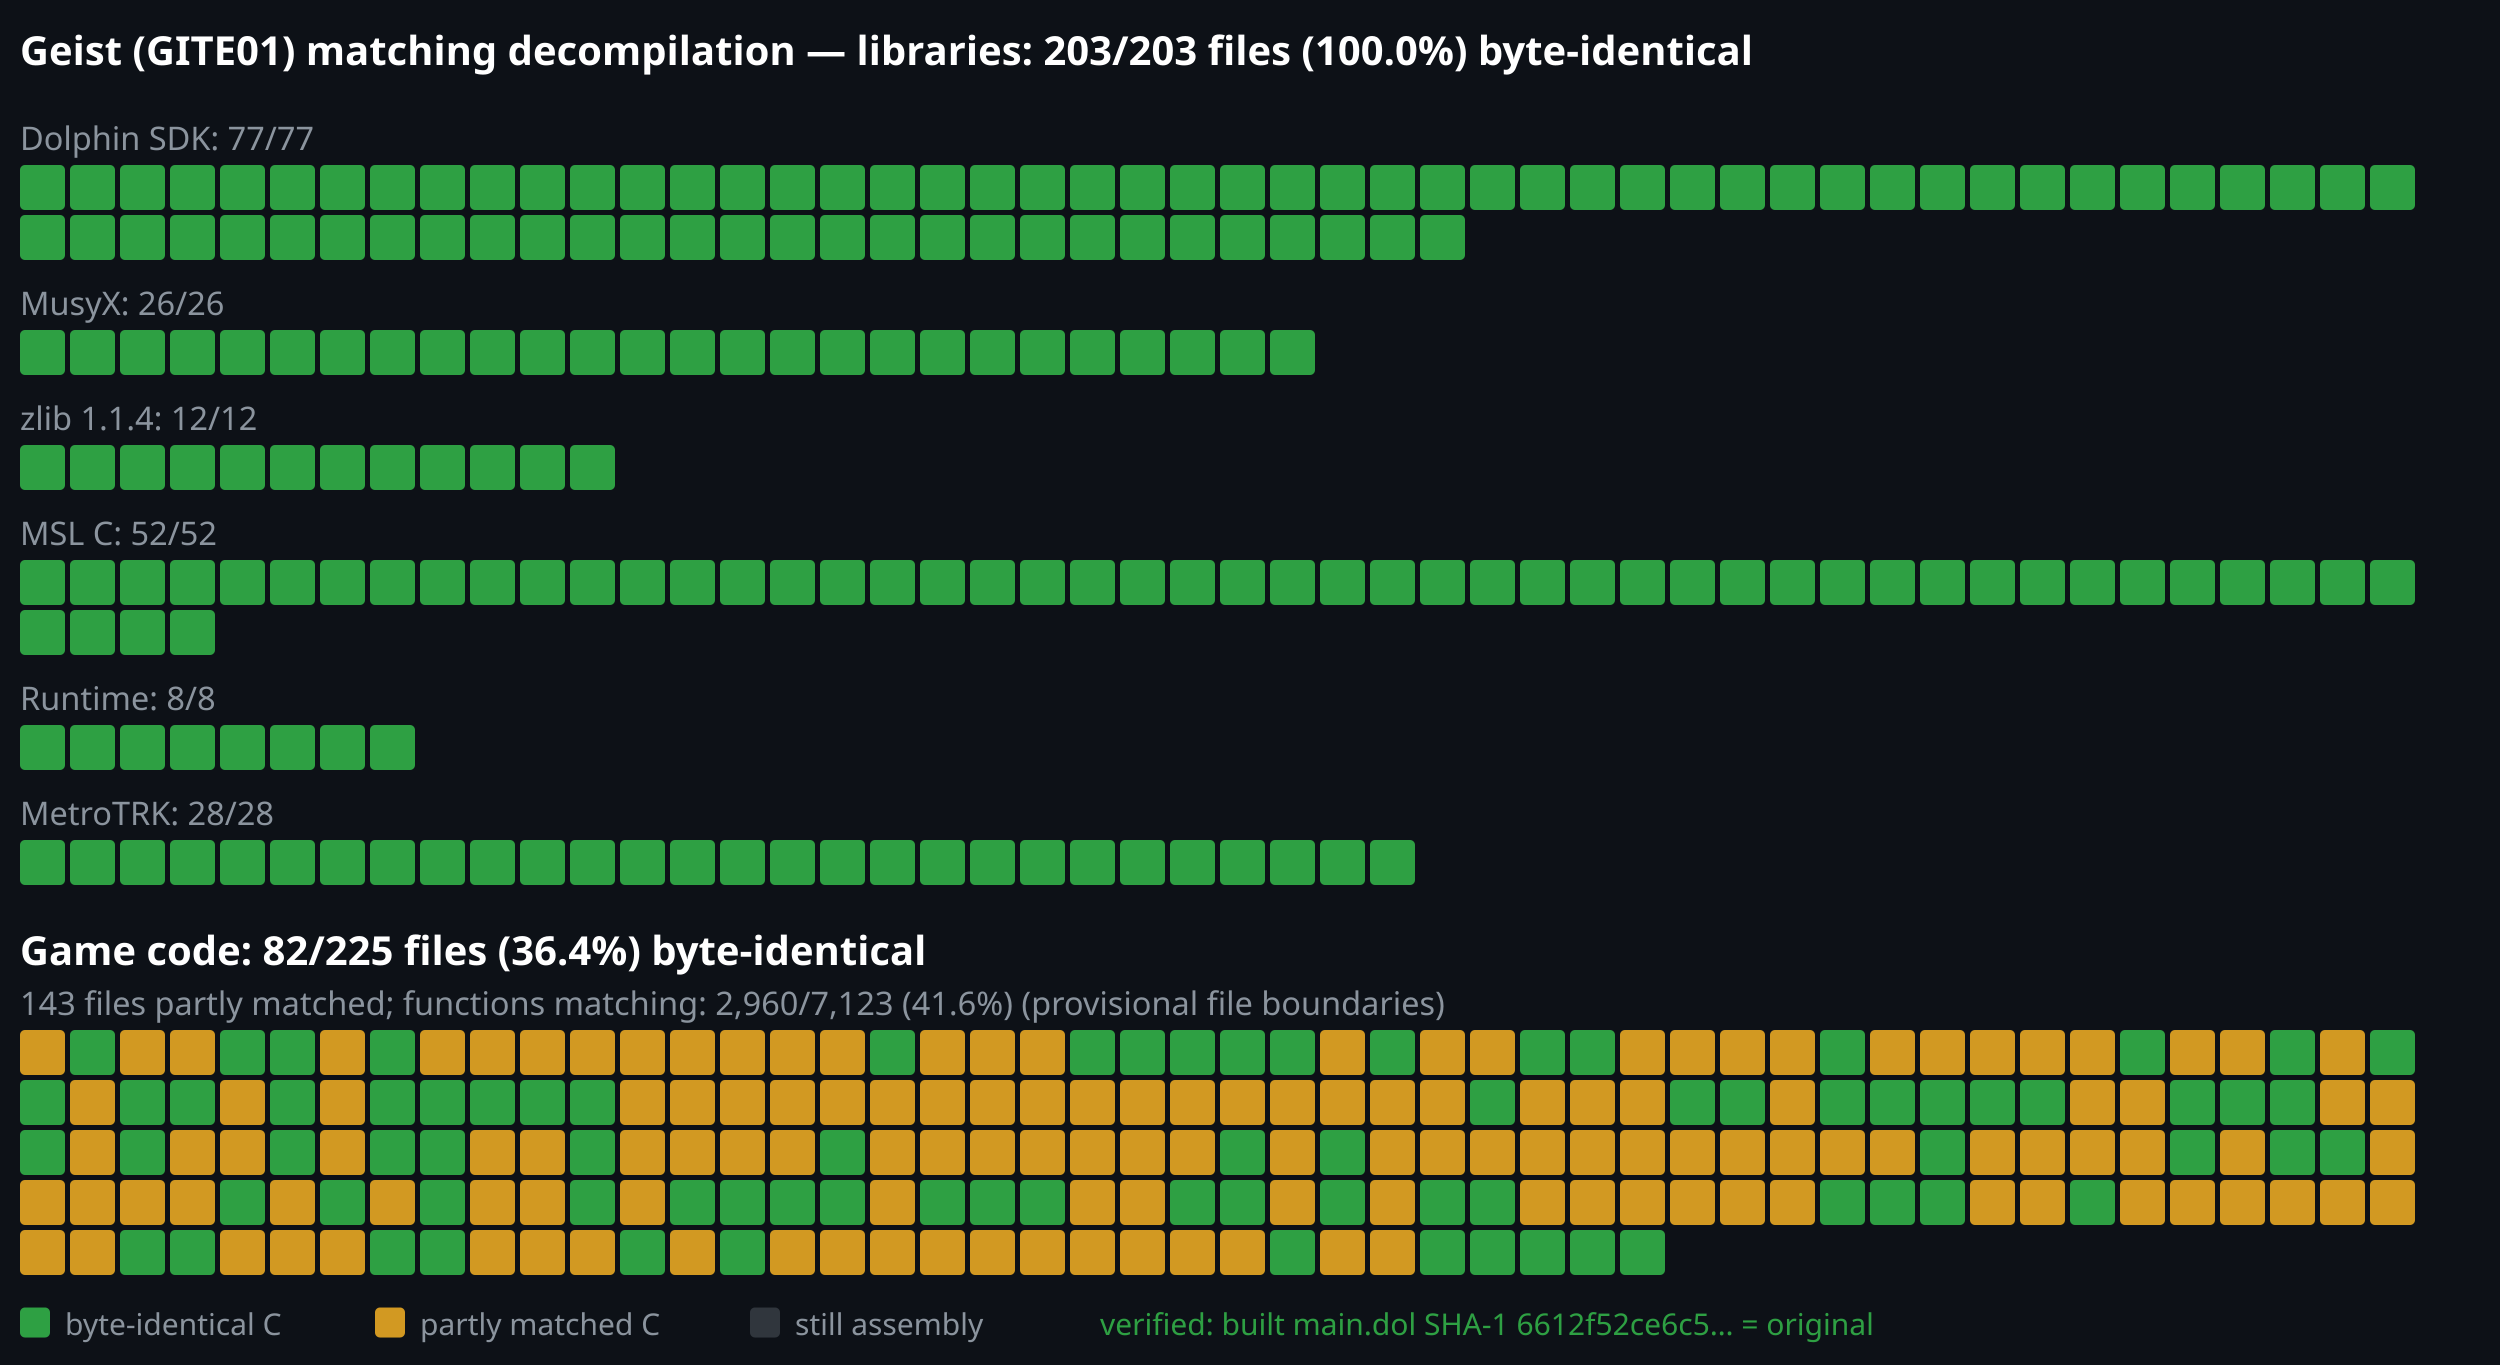
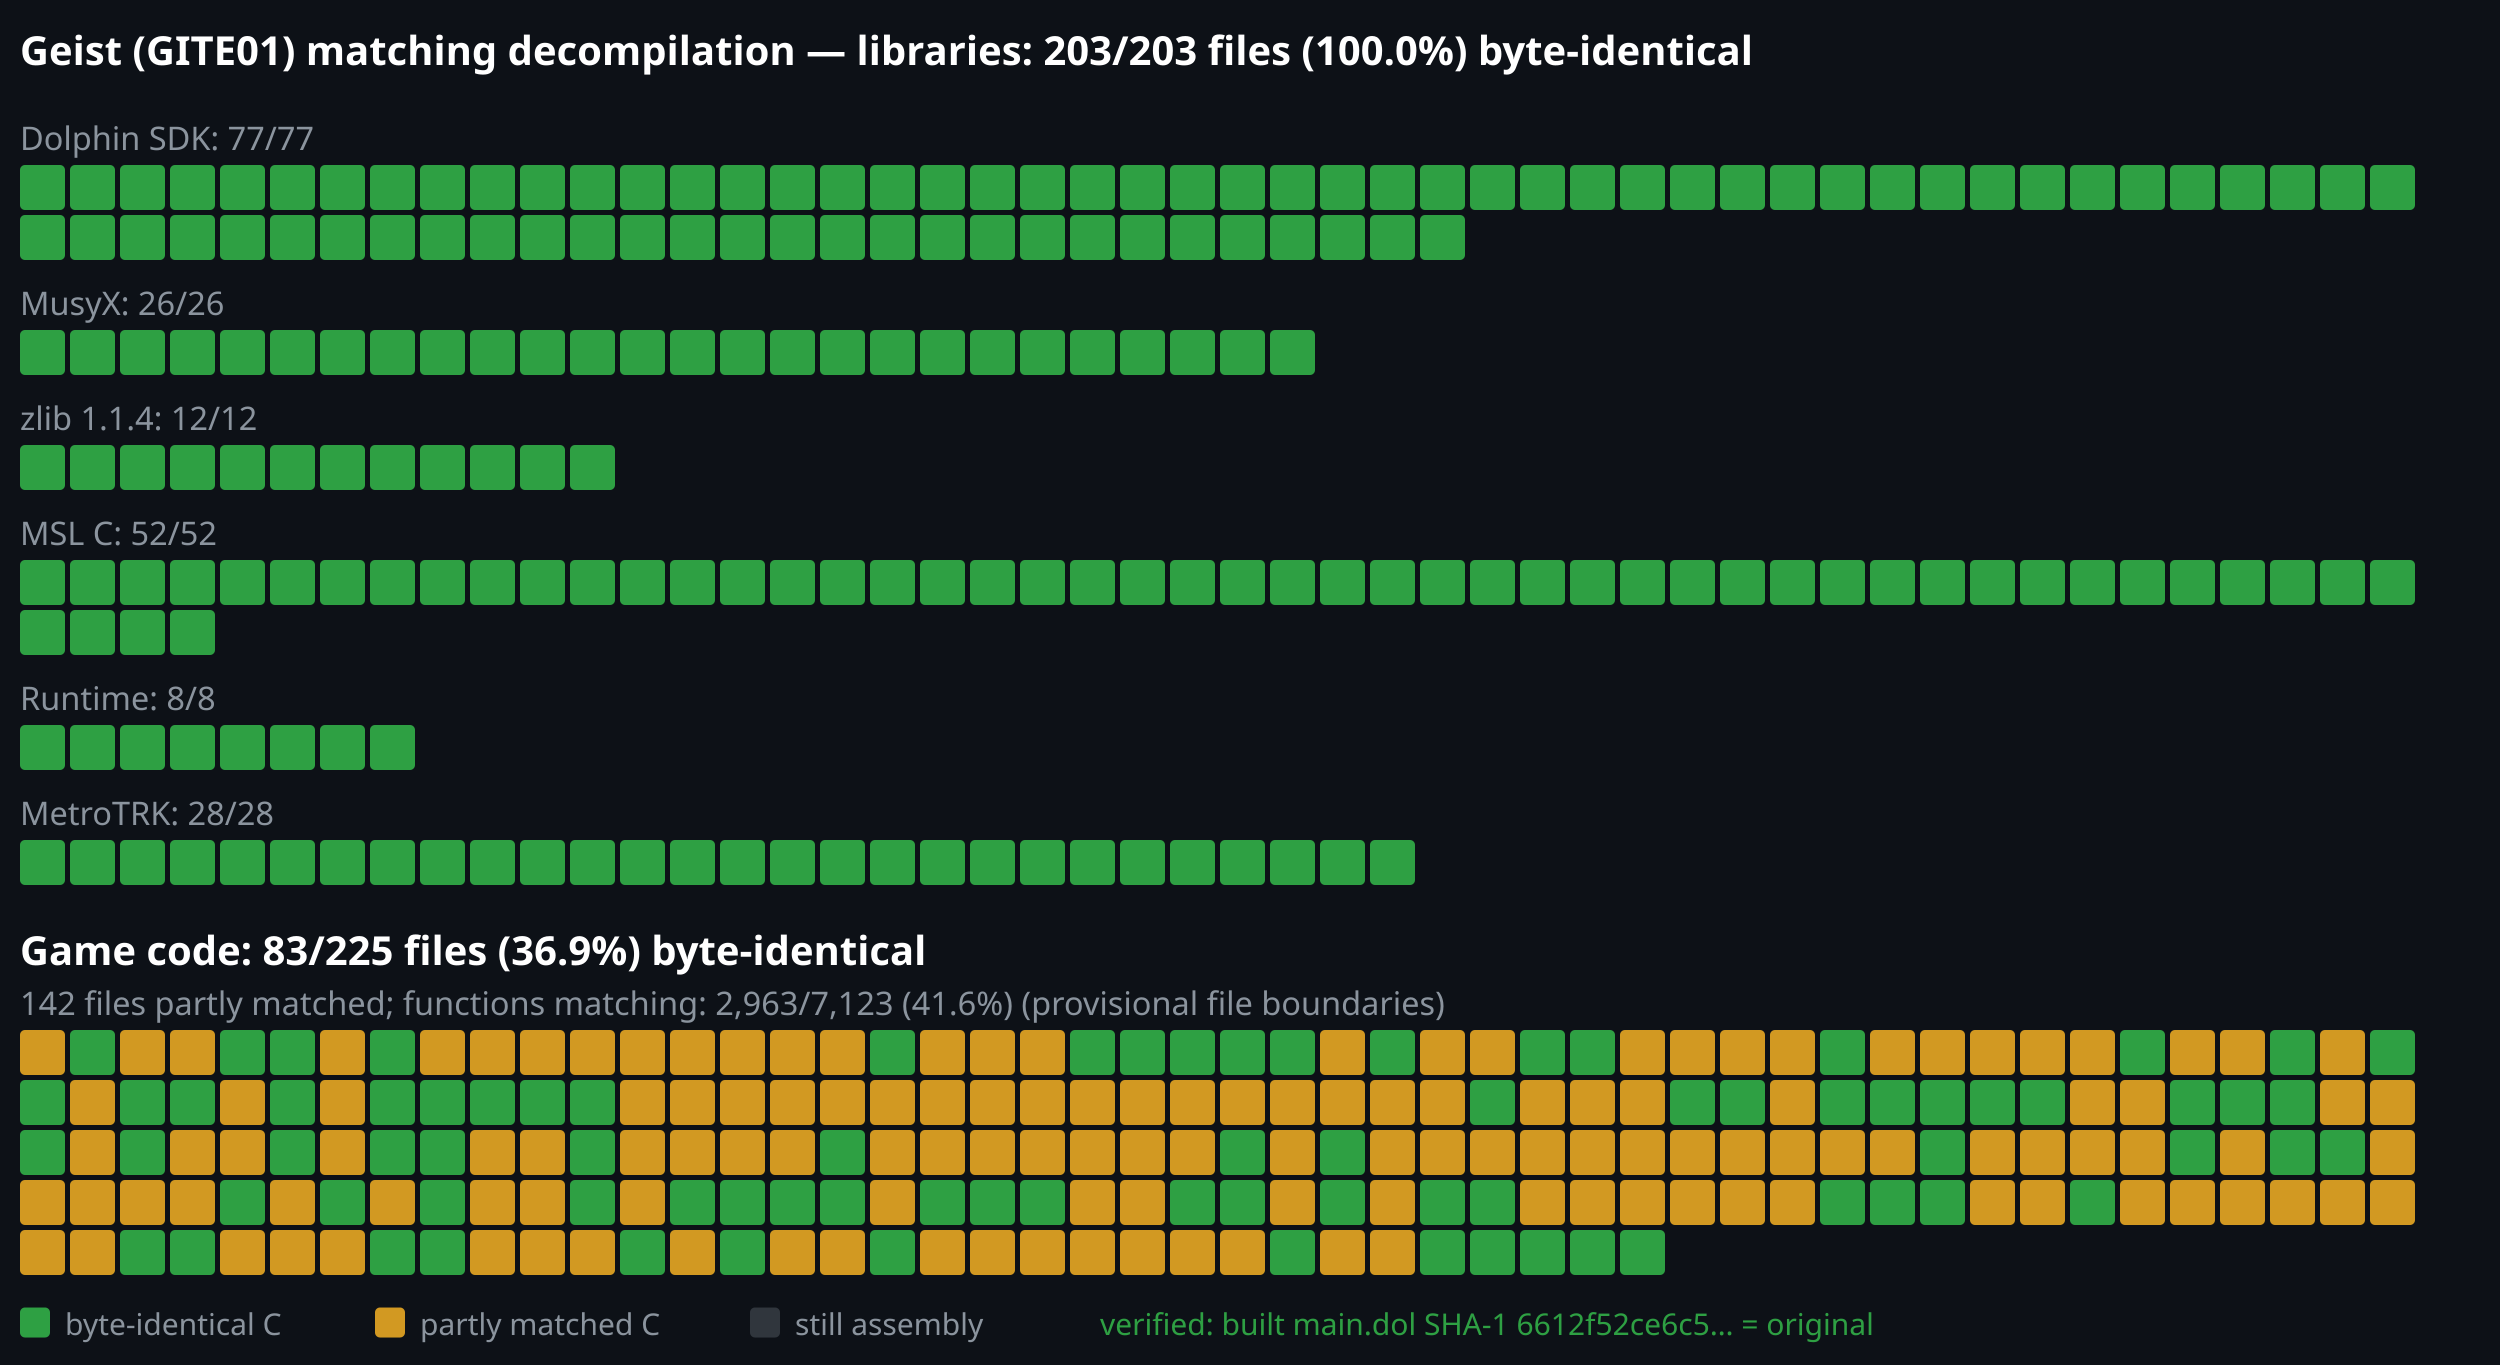
<svg xmlns="http://www.w3.org/2000/svg" viewBox="0 0 1000 546" width="1000" height="546">
  <rect width="1000" height="546" fill="#0d1117" />
  <text x="8" y="26" font-family="sans-serif" font-size="16" font-weight="bold" fill="#ffffff">Geist (GITE01) matching decompilation — libraries: 203/203 files (100.0%) byte-identical</text>
  <text x="8" y="60" font-family="sans-serif" font-size="13" font-weight="normal" fill="#8b949e">Dolphin SDK: 77/77</text>
  <rect x="8" y="66" width="18" height="18" rx="2" fill="#2ea043" />
  <rect x="28" y="66" width="18" height="18" rx="2" fill="#2ea043" />
  <rect x="48" y="66" width="18" height="18" rx="2" fill="#2ea043" />
  <rect x="68" y="66" width="18" height="18" rx="2" fill="#2ea043" />
  <rect x="88" y="66" width="18" height="18" rx="2" fill="#2ea043" />
  <rect x="108" y="66" width="18" height="18" rx="2" fill="#2ea043" />
  <rect x="128" y="66" width="18" height="18" rx="2" fill="#2ea043" />
  <rect x="148" y="66" width="18" height="18" rx="2" fill="#2ea043" />
  <rect x="168" y="66" width="18" height="18" rx="2" fill="#2ea043" />
  <rect x="188" y="66" width="18" height="18" rx="2" fill="#2ea043" />
  <rect x="208" y="66" width="18" height="18" rx="2" fill="#2ea043" />
  <rect x="228" y="66" width="18" height="18" rx="2" fill="#2ea043" />
  <rect x="248" y="66" width="18" height="18" rx="2" fill="#2ea043" />
  <rect x="268" y="66" width="18" height="18" rx="2" fill="#2ea043" />
  <rect x="288" y="66" width="18" height="18" rx="2" fill="#2ea043" />
  <rect x="308" y="66" width="18" height="18" rx="2" fill="#2ea043" />
  <rect x="328" y="66" width="18" height="18" rx="2" fill="#2ea043" />
  <rect x="348" y="66" width="18" height="18" rx="2" fill="#2ea043" />
  <rect x="368" y="66" width="18" height="18" rx="2" fill="#2ea043" />
  <rect x="388" y="66" width="18" height="18" rx="2" fill="#2ea043" />
  <rect x="408" y="66" width="18" height="18" rx="2" fill="#2ea043" />
  <rect x="428" y="66" width="18" height="18" rx="2" fill="#2ea043" />
  <rect x="448" y="66" width="18" height="18" rx="2" fill="#2ea043" />
  <rect x="468" y="66" width="18" height="18" rx="2" fill="#2ea043" />
  <rect x="488" y="66" width="18" height="18" rx="2" fill="#2ea043" />
  <rect x="508" y="66" width="18" height="18" rx="2" fill="#2ea043" />
  <rect x="528" y="66" width="18" height="18" rx="2" fill="#2ea043" />
  <rect x="548" y="66" width="18" height="18" rx="2" fill="#2ea043" />
  <rect x="568" y="66" width="18" height="18" rx="2" fill="#2ea043" />
  <rect x="588" y="66" width="18" height="18" rx="2" fill="#2ea043" />
  <rect x="608" y="66" width="18" height="18" rx="2" fill="#2ea043" />
  <rect x="628" y="66" width="18" height="18" rx="2" fill="#2ea043" />
  <rect x="648" y="66" width="18" height="18" rx="2" fill="#2ea043" />
  <rect x="668" y="66" width="18" height="18" rx="2" fill="#2ea043" />
  <rect x="688" y="66" width="18" height="18" rx="2" fill="#2ea043" />
  <rect x="708" y="66" width="18" height="18" rx="2" fill="#2ea043" />
  <rect x="728" y="66" width="18" height="18" rx="2" fill="#2ea043" />
  <rect x="748" y="66" width="18" height="18" rx="2" fill="#2ea043" />
  <rect x="768" y="66" width="18" height="18" rx="2" fill="#2ea043" />
  <rect x="788" y="66" width="18" height="18" rx="2" fill="#2ea043" />
  <rect x="808" y="66" width="18" height="18" rx="2" fill="#2ea043" />
  <rect x="828" y="66" width="18" height="18" rx="2" fill="#2ea043" />
  <rect x="848" y="66" width="18" height="18" rx="2" fill="#2ea043" />
  <rect x="868" y="66" width="18" height="18" rx="2" fill="#2ea043" />
  <rect x="888" y="66" width="18" height="18" rx="2" fill="#2ea043" />
  <rect x="908" y="66" width="18" height="18" rx="2" fill="#2ea043" />
  <rect x="928" y="66" width="18" height="18" rx="2" fill="#2ea043" />
  <rect x="948" y="66" width="18" height="18" rx="2" fill="#2ea043" />
  <rect x="8" y="86" width="18" height="18" rx="2" fill="#2ea043" />
  <rect x="28" y="86" width="18" height="18" rx="2" fill="#2ea043" />
  <rect x="48" y="86" width="18" height="18" rx="2" fill="#2ea043" />
  <rect x="68" y="86" width="18" height="18" rx="2" fill="#2ea043" />
  <rect x="88" y="86" width="18" height="18" rx="2" fill="#2ea043" />
  <rect x="108" y="86" width="18" height="18" rx="2" fill="#2ea043" />
  <rect x="128" y="86" width="18" height="18" rx="2" fill="#2ea043" />
  <rect x="148" y="86" width="18" height="18" rx="2" fill="#2ea043" />
  <rect x="168" y="86" width="18" height="18" rx="2" fill="#2ea043" />
  <rect x="188" y="86" width="18" height="18" rx="2" fill="#2ea043" />
  <rect x="208" y="86" width="18" height="18" rx="2" fill="#2ea043" />
  <rect x="228" y="86" width="18" height="18" rx="2" fill="#2ea043" />
  <rect x="248" y="86" width="18" height="18" rx="2" fill="#2ea043" />
  <rect x="268" y="86" width="18" height="18" rx="2" fill="#2ea043" />
  <rect x="288" y="86" width="18" height="18" rx="2" fill="#2ea043" />
  <rect x="308" y="86" width="18" height="18" rx="2" fill="#2ea043" />
  <rect x="328" y="86" width="18" height="18" rx="2" fill="#2ea043" />
  <rect x="348" y="86" width="18" height="18" rx="2" fill="#2ea043" />
  <rect x="368" y="86" width="18" height="18" rx="2" fill="#2ea043" />
  <rect x="388" y="86" width="18" height="18" rx="2" fill="#2ea043" />
  <rect x="408" y="86" width="18" height="18" rx="2" fill="#2ea043" />
  <rect x="428" y="86" width="18" height="18" rx="2" fill="#2ea043" />
  <rect x="448" y="86" width="18" height="18" rx="2" fill="#2ea043" />
  <rect x="468" y="86" width="18" height="18" rx="2" fill="#2ea043" />
  <rect x="488" y="86" width="18" height="18" rx="2" fill="#2ea043" />
  <rect x="508" y="86" width="18" height="18" rx="2" fill="#2ea043" />
  <rect x="528" y="86" width="18" height="18" rx="2" fill="#2ea043" />
  <rect x="548" y="86" width="18" height="18" rx="2" fill="#2ea043" />
  <rect x="568" y="86" width="18" height="18" rx="2" fill="#2ea043" />
  <text x="8" y="126" font-family="sans-serif" font-size="13" font-weight="normal" fill="#8b949e">MusyX: 26/26</text>
  <rect x="8" y="132" width="18" height="18" rx="2" fill="#2ea043" />
  <rect x="28" y="132" width="18" height="18" rx="2" fill="#2ea043" />
  <rect x="48" y="132" width="18" height="18" rx="2" fill="#2ea043" />
  <rect x="68" y="132" width="18" height="18" rx="2" fill="#2ea043" />
  <rect x="88" y="132" width="18" height="18" rx="2" fill="#2ea043" />
  <rect x="108" y="132" width="18" height="18" rx="2" fill="#2ea043" />
  <rect x="128" y="132" width="18" height="18" rx="2" fill="#2ea043" />
  <rect x="148" y="132" width="18" height="18" rx="2" fill="#2ea043" />
  <rect x="168" y="132" width="18" height="18" rx="2" fill="#2ea043" />
  <rect x="188" y="132" width="18" height="18" rx="2" fill="#2ea043" />
  <rect x="208" y="132" width="18" height="18" rx="2" fill="#2ea043" />
  <rect x="228" y="132" width="18" height="18" rx="2" fill="#2ea043" />
  <rect x="248" y="132" width="18" height="18" rx="2" fill="#2ea043" />
  <rect x="268" y="132" width="18" height="18" rx="2" fill="#2ea043" />
  <rect x="288" y="132" width="18" height="18" rx="2" fill="#2ea043" />
  <rect x="308" y="132" width="18" height="18" rx="2" fill="#2ea043" />
  <rect x="328" y="132" width="18" height="18" rx="2" fill="#2ea043" />
  <rect x="348" y="132" width="18" height="18" rx="2" fill="#2ea043" />
  <rect x="368" y="132" width="18" height="18" rx="2" fill="#2ea043" />
  <rect x="388" y="132" width="18" height="18" rx="2" fill="#2ea043" />
  <rect x="408" y="132" width="18" height="18" rx="2" fill="#2ea043" />
  <rect x="428" y="132" width="18" height="18" rx="2" fill="#2ea043" />
  <rect x="448" y="132" width="18" height="18" rx="2" fill="#2ea043" />
  <rect x="468" y="132" width="18" height="18" rx="2" fill="#2ea043" />
  <rect x="488" y="132" width="18" height="18" rx="2" fill="#2ea043" />
  <rect x="508" y="132" width="18" height="18" rx="2" fill="#2ea043" />
  <text x="8" y="172" font-family="sans-serif" font-size="13" font-weight="normal" fill="#8b949e">zlib 1.1.4: 12/12</text>
  <rect x="8" y="178" width="18" height="18" rx="2" fill="#2ea043" />
  <rect x="28" y="178" width="18" height="18" rx="2" fill="#2ea043" />
  <rect x="48" y="178" width="18" height="18" rx="2" fill="#2ea043" />
  <rect x="68" y="178" width="18" height="18" rx="2" fill="#2ea043" />
  <rect x="88" y="178" width="18" height="18" rx="2" fill="#2ea043" />
  <rect x="108" y="178" width="18" height="18" rx="2" fill="#2ea043" />
  <rect x="128" y="178" width="18" height="18" rx="2" fill="#2ea043" />
  <rect x="148" y="178" width="18" height="18" rx="2" fill="#2ea043" />
  <rect x="168" y="178" width="18" height="18" rx="2" fill="#2ea043" />
  <rect x="188" y="178" width="18" height="18" rx="2" fill="#2ea043" />
  <rect x="208" y="178" width="18" height="18" rx="2" fill="#2ea043" />
  <rect x="228" y="178" width="18" height="18" rx="2" fill="#2ea043" />
  <text x="8" y="218" font-family="sans-serif" font-size="13" font-weight="normal" fill="#8b949e">MSL C: 52/52</text>
  <rect x="8" y="224" width="18" height="18" rx="2" fill="#2ea043" />
  <rect x="28" y="224" width="18" height="18" rx="2" fill="#2ea043" />
  <rect x="48" y="224" width="18" height="18" rx="2" fill="#2ea043" />
  <rect x="68" y="224" width="18" height="18" rx="2" fill="#2ea043" />
  <rect x="88" y="224" width="18" height="18" rx="2" fill="#2ea043" />
  <rect x="108" y="224" width="18" height="18" rx="2" fill="#2ea043" />
  <rect x="128" y="224" width="18" height="18" rx="2" fill="#2ea043" />
  <rect x="148" y="224" width="18" height="18" rx="2" fill="#2ea043" />
  <rect x="168" y="224" width="18" height="18" rx="2" fill="#2ea043" />
  <rect x="188" y="224" width="18" height="18" rx="2" fill="#2ea043" />
  <rect x="208" y="224" width="18" height="18" rx="2" fill="#2ea043" />
  <rect x="228" y="224" width="18" height="18" rx="2" fill="#2ea043" />
  <rect x="248" y="224" width="18" height="18" rx="2" fill="#2ea043" />
  <rect x="268" y="224" width="18" height="18" rx="2" fill="#2ea043" />
  <rect x="288" y="224" width="18" height="18" rx="2" fill="#2ea043" />
  <rect x="308" y="224" width="18" height="18" rx="2" fill="#2ea043" />
  <rect x="328" y="224" width="18" height="18" rx="2" fill="#2ea043" />
  <rect x="348" y="224" width="18" height="18" rx="2" fill="#2ea043" />
  <rect x="368" y="224" width="18" height="18" rx="2" fill="#2ea043" />
  <rect x="388" y="224" width="18" height="18" rx="2" fill="#2ea043" />
  <rect x="408" y="224" width="18" height="18" rx="2" fill="#2ea043" />
  <rect x="428" y="224" width="18" height="18" rx="2" fill="#2ea043" />
  <rect x="448" y="224" width="18" height="18" rx="2" fill="#2ea043" />
  <rect x="468" y="224" width="18" height="18" rx="2" fill="#2ea043" />
  <rect x="488" y="224" width="18" height="18" rx="2" fill="#2ea043" />
  <rect x="508" y="224" width="18" height="18" rx="2" fill="#2ea043" />
  <rect x="528" y="224" width="18" height="18" rx="2" fill="#2ea043" />
  <rect x="548" y="224" width="18" height="18" rx="2" fill="#2ea043" />
  <rect x="568" y="224" width="18" height="18" rx="2" fill="#2ea043" />
  <rect x="588" y="224" width="18" height="18" rx="2" fill="#2ea043" />
  <rect x="608" y="224" width="18" height="18" rx="2" fill="#2ea043" />
  <rect x="628" y="224" width="18" height="18" rx="2" fill="#2ea043" />
  <rect x="648" y="224" width="18" height="18" rx="2" fill="#2ea043" />
  <rect x="668" y="224" width="18" height="18" rx="2" fill="#2ea043" />
  <rect x="688" y="224" width="18" height="18" rx="2" fill="#2ea043" />
  <rect x="708" y="224" width="18" height="18" rx="2" fill="#2ea043" />
  <rect x="728" y="224" width="18" height="18" rx="2" fill="#2ea043" />
  <rect x="748" y="224" width="18" height="18" rx="2" fill="#2ea043" />
  <rect x="768" y="224" width="18" height="18" rx="2" fill="#2ea043" />
  <rect x="788" y="224" width="18" height="18" rx="2" fill="#2ea043" />
  <rect x="808" y="224" width="18" height="18" rx="2" fill="#2ea043" />
  <rect x="828" y="224" width="18" height="18" rx="2" fill="#2ea043" />
  <rect x="848" y="224" width="18" height="18" rx="2" fill="#2ea043" />
  <rect x="868" y="224" width="18" height="18" rx="2" fill="#2ea043" />
  <rect x="888" y="224" width="18" height="18" rx="2" fill="#2ea043" />
  <rect x="908" y="224" width="18" height="18" rx="2" fill="#2ea043" />
  <rect x="928" y="224" width="18" height="18" rx="2" fill="#2ea043" />
  <rect x="948" y="224" width="18" height="18" rx="2" fill="#2ea043" />
  <rect x="8" y="244" width="18" height="18" rx="2" fill="#2ea043" />
  <rect x="28" y="244" width="18" height="18" rx="2" fill="#2ea043" />
  <rect x="48" y="244" width="18" height="18" rx="2" fill="#2ea043" />
  <rect x="68" y="244" width="18" height="18" rx="2" fill="#2ea043" />
  <text x="8" y="284" font-family="sans-serif" font-size="13" font-weight="normal" fill="#8b949e">Runtime: 8/8</text>
  <rect x="8" y="290" width="18" height="18" rx="2" fill="#2ea043" />
  <rect x="28" y="290" width="18" height="18" rx="2" fill="#2ea043" />
  <rect x="48" y="290" width="18" height="18" rx="2" fill="#2ea043" />
  <rect x="68" y="290" width="18" height="18" rx="2" fill="#2ea043" />
  <rect x="88" y="290" width="18" height="18" rx="2" fill="#2ea043" />
  <rect x="108" y="290" width="18" height="18" rx="2" fill="#2ea043" />
  <rect x="128" y="290" width="18" height="18" rx="2" fill="#2ea043" />
  <rect x="148" y="290" width="18" height="18" rx="2" fill="#2ea043" />
  <text x="8" y="330" font-family="sans-serif" font-size="13" font-weight="normal" fill="#8b949e">MetroTRK: 28/28</text>
  <rect x="8" y="336" width="18" height="18" rx="2" fill="#2ea043" />
  <rect x="28" y="336" width="18" height="18" rx="2" fill="#2ea043" />
  <rect x="48" y="336" width="18" height="18" rx="2" fill="#2ea043" />
  <rect x="68" y="336" width="18" height="18" rx="2" fill="#2ea043" />
  <rect x="88" y="336" width="18" height="18" rx="2" fill="#2ea043" />
  <rect x="108" y="336" width="18" height="18" rx="2" fill="#2ea043" />
  <rect x="128" y="336" width="18" height="18" rx="2" fill="#2ea043" />
  <rect x="148" y="336" width="18" height="18" rx="2" fill="#2ea043" />
  <rect x="168" y="336" width="18" height="18" rx="2" fill="#2ea043" />
  <rect x="188" y="336" width="18" height="18" rx="2" fill="#2ea043" />
  <rect x="208" y="336" width="18" height="18" rx="2" fill="#2ea043" />
  <rect x="228" y="336" width="18" height="18" rx="2" fill="#2ea043" />
  <rect x="248" y="336" width="18" height="18" rx="2" fill="#2ea043" />
  <rect x="268" y="336" width="18" height="18" rx="2" fill="#2ea043" />
  <rect x="288" y="336" width="18" height="18" rx="2" fill="#2ea043" />
  <rect x="308" y="336" width="18" height="18" rx="2" fill="#2ea043" />
  <rect x="328" y="336" width="18" height="18" rx="2" fill="#2ea043" />
  <rect x="348" y="336" width="18" height="18" rx="2" fill="#2ea043" />
  <rect x="368" y="336" width="18" height="18" rx="2" fill="#2ea043" />
  <rect x="388" y="336" width="18" height="18" rx="2" fill="#2ea043" />
  <rect x="408" y="336" width="18" height="18" rx="2" fill="#2ea043" />
  <rect x="428" y="336" width="18" height="18" rx="2" fill="#2ea043" />
  <rect x="448" y="336" width="18" height="18" rx="2" fill="#2ea043" />
  <rect x="468" y="336" width="18" height="18" rx="2" fill="#2ea043" />
  <rect x="488" y="336" width="18" height="18" rx="2" fill="#2ea043" />
  <rect x="508" y="336" width="18" height="18" rx="2" fill="#2ea043" />
  <rect x="528" y="336" width="18" height="18" rx="2" fill="#2ea043" />
  <rect x="548" y="336" width="18" height="18" rx="2" fill="#2ea043" />
-   <text x="8" y="386" font-family="sans-serif" font-size="16" font-weight="bold" fill="#ffffff">Game code: 82/225 files (36.4%) byte-identical</text>
-   <text x="8" y="406" font-family="sans-serif" font-size="13" font-weight="normal" fill="#8b949e">143 files partly matched; functions matching: 2,960/7,123 (41.6%) (provisional file boundaries)</text>
+   <text x="8" y="386" font-family="sans-serif" font-size="16" font-weight="bold" fill="#ffffff">Game code: 83/225 files (36.9%) byte-identical</text>
+   <text x="8" y="406" font-family="sans-serif" font-size="13" font-weight="normal" fill="#8b949e">142 files partly matched; functions matching: 2,963/7,123 (41.6%) (provisional file boundaries)</text>
  <rect x="8" y="412" width="18" height="18" rx="2" fill="#d29922" />
  <rect x="28" y="412" width="18" height="18" rx="2" fill="#2ea043" />
  <rect x="48" y="412" width="18" height="18" rx="2" fill="#d29922" />
  <rect x="68" y="412" width="18" height="18" rx="2" fill="#d29922" />
  <rect x="88" y="412" width="18" height="18" rx="2" fill="#2ea043" />
  <rect x="108" y="412" width="18" height="18" rx="2" fill="#2ea043" />
  <rect x="128" y="412" width="18" height="18" rx="2" fill="#d29922" />
  <rect x="148" y="412" width="18" height="18" rx="2" fill="#2ea043" />
  <rect x="168" y="412" width="18" height="18" rx="2" fill="#d29922" />
  <rect x="188" y="412" width="18" height="18" rx="2" fill="#d29922" />
  <rect x="208" y="412" width="18" height="18" rx="2" fill="#d29922" />
  <rect x="228" y="412" width="18" height="18" rx="2" fill="#d29922" />
  <rect x="248" y="412" width="18" height="18" rx="2" fill="#d29922" />
  <rect x="268" y="412" width="18" height="18" rx="2" fill="#d29922" />
  <rect x="288" y="412" width="18" height="18" rx="2" fill="#d29922" />
  <rect x="308" y="412" width="18" height="18" rx="2" fill="#d29922" />
  <rect x="328" y="412" width="18" height="18" rx="2" fill="#d29922" />
  <rect x="348" y="412" width="18" height="18" rx="2" fill="#2ea043" />
  <rect x="368" y="412" width="18" height="18" rx="2" fill="#d29922" />
  <rect x="388" y="412" width="18" height="18" rx="2" fill="#d29922" />
  <rect x="408" y="412" width="18" height="18" rx="2" fill="#d29922" />
  <rect x="428" y="412" width="18" height="18" rx="2" fill="#2ea043" />
  <rect x="448" y="412" width="18" height="18" rx="2" fill="#2ea043" />
  <rect x="468" y="412" width="18" height="18" rx="2" fill="#2ea043" />
  <rect x="488" y="412" width="18" height="18" rx="2" fill="#2ea043" />
  <rect x="508" y="412" width="18" height="18" rx="2" fill="#2ea043" />
  <rect x="528" y="412" width="18" height="18" rx="2" fill="#d29922" />
  <rect x="548" y="412" width="18" height="18" rx="2" fill="#2ea043" />
  <rect x="568" y="412" width="18" height="18" rx="2" fill="#d29922" />
  <rect x="588" y="412" width="18" height="18" rx="2" fill="#d29922" />
  <rect x="608" y="412" width="18" height="18" rx="2" fill="#2ea043" />
  <rect x="628" y="412" width="18" height="18" rx="2" fill="#2ea043" />
  <rect x="648" y="412" width="18" height="18" rx="2" fill="#d29922" />
  <rect x="668" y="412" width="18" height="18" rx="2" fill="#d29922" />
  <rect x="688" y="412" width="18" height="18" rx="2" fill="#d29922" />
  <rect x="708" y="412" width="18" height="18" rx="2" fill="#d29922" />
  <rect x="728" y="412" width="18" height="18" rx="2" fill="#2ea043" />
  <rect x="748" y="412" width="18" height="18" rx="2" fill="#d29922" />
  <rect x="768" y="412" width="18" height="18" rx="2" fill="#d29922" />
  <rect x="788" y="412" width="18" height="18" rx="2" fill="#d29922" />
  <rect x="808" y="412" width="18" height="18" rx="2" fill="#d29922" />
  <rect x="828" y="412" width="18" height="18" rx="2" fill="#d29922" />
  <rect x="848" y="412" width="18" height="18" rx="2" fill="#2ea043" />
  <rect x="868" y="412" width="18" height="18" rx="2" fill="#d29922" />
  <rect x="888" y="412" width="18" height="18" rx="2" fill="#d29922" />
  <rect x="908" y="412" width="18" height="18" rx="2" fill="#2ea043" />
  <rect x="928" y="412" width="18" height="18" rx="2" fill="#d29922" />
  <rect x="948" y="412" width="18" height="18" rx="2" fill="#2ea043" />
  <rect x="8" y="432" width="18" height="18" rx="2" fill="#2ea043" />
  <rect x="28" y="432" width="18" height="18" rx="2" fill="#d29922" />
  <rect x="48" y="432" width="18" height="18" rx="2" fill="#2ea043" />
  <rect x="68" y="432" width="18" height="18" rx="2" fill="#2ea043" />
  <rect x="88" y="432" width="18" height="18" rx="2" fill="#d29922" />
  <rect x="108" y="432" width="18" height="18" rx="2" fill="#2ea043" />
  <rect x="128" y="432" width="18" height="18" rx="2" fill="#d29922" />
  <rect x="148" y="432" width="18" height="18" rx="2" fill="#2ea043" />
  <rect x="168" y="432" width="18" height="18" rx="2" fill="#2ea043" />
  <rect x="188" y="432" width="18" height="18" rx="2" fill="#2ea043" />
  <rect x="208" y="432" width="18" height="18" rx="2" fill="#2ea043" />
  <rect x="228" y="432" width="18" height="18" rx="2" fill="#2ea043" />
  <rect x="248" y="432" width="18" height="18" rx="2" fill="#d29922" />
  <rect x="268" y="432" width="18" height="18" rx="2" fill="#d29922" />
  <rect x="288" y="432" width="18" height="18" rx="2" fill="#d29922" />
  <rect x="308" y="432" width="18" height="18" rx="2" fill="#d29922" />
  <rect x="328" y="432" width="18" height="18" rx="2" fill="#d29922" />
  <rect x="348" y="432" width="18" height="18" rx="2" fill="#d29922" />
  <rect x="368" y="432" width="18" height="18" rx="2" fill="#d29922" />
  <rect x="388" y="432" width="18" height="18" rx="2" fill="#d29922" />
  <rect x="408" y="432" width="18" height="18" rx="2" fill="#d29922" />
  <rect x="428" y="432" width="18" height="18" rx="2" fill="#d29922" />
  <rect x="448" y="432" width="18" height="18" rx="2" fill="#d29922" />
  <rect x="468" y="432" width="18" height="18" rx="2" fill="#d29922" />
  <rect x="488" y="432" width="18" height="18" rx="2" fill="#d29922" />
  <rect x="508" y="432" width="18" height="18" rx="2" fill="#d29922" />
  <rect x="528" y="432" width="18" height="18" rx="2" fill="#d29922" />
  <rect x="548" y="432" width="18" height="18" rx="2" fill="#d29922" />
  <rect x="568" y="432" width="18" height="18" rx="2" fill="#d29922" />
  <rect x="588" y="432" width="18" height="18" rx="2" fill="#2ea043" />
  <rect x="608" y="432" width="18" height="18" rx="2" fill="#d29922" />
  <rect x="628" y="432" width="18" height="18" rx="2" fill="#d29922" />
  <rect x="648" y="432" width="18" height="18" rx="2" fill="#d29922" />
  <rect x="668" y="432" width="18" height="18" rx="2" fill="#2ea043" />
  <rect x="688" y="432" width="18" height="18" rx="2" fill="#2ea043" />
  <rect x="708" y="432" width="18" height="18" rx="2" fill="#d29922" />
  <rect x="728" y="432" width="18" height="18" rx="2" fill="#2ea043" />
  <rect x="748" y="432" width="18" height="18" rx="2" fill="#2ea043" />
  <rect x="768" y="432" width="18" height="18" rx="2" fill="#2ea043" />
  <rect x="788" y="432" width="18" height="18" rx="2" fill="#2ea043" />
  <rect x="808" y="432" width="18" height="18" rx="2" fill="#2ea043" />
  <rect x="828" y="432" width="18" height="18" rx="2" fill="#d29922" />
  <rect x="848" y="432" width="18" height="18" rx="2" fill="#d29922" />
  <rect x="868" y="432" width="18" height="18" rx="2" fill="#2ea043" />
  <rect x="888" y="432" width="18" height="18" rx="2" fill="#2ea043" />
  <rect x="908" y="432" width="18" height="18" rx="2" fill="#2ea043" />
  <rect x="928" y="432" width="18" height="18" rx="2" fill="#d29922" />
  <rect x="948" y="432" width="18" height="18" rx="2" fill="#d29922" />
  <rect x="8" y="452" width="18" height="18" rx="2" fill="#2ea043" />
  <rect x="28" y="452" width="18" height="18" rx="2" fill="#d29922" />
  <rect x="48" y="452" width="18" height="18" rx="2" fill="#2ea043" />
  <rect x="68" y="452" width="18" height="18" rx="2" fill="#d29922" />
  <rect x="88" y="452" width="18" height="18" rx="2" fill="#d29922" />
  <rect x="108" y="452" width="18" height="18" rx="2" fill="#2ea043" />
  <rect x="128" y="452" width="18" height="18" rx="2" fill="#d29922" />
  <rect x="148" y="452" width="18" height="18" rx="2" fill="#2ea043" />
  <rect x="168" y="452" width="18" height="18" rx="2" fill="#2ea043" />
  <rect x="188" y="452" width="18" height="18" rx="2" fill="#d29922" />
  <rect x="208" y="452" width="18" height="18" rx="2" fill="#d29922" />
  <rect x="228" y="452" width="18" height="18" rx="2" fill="#2ea043" />
  <rect x="248" y="452" width="18" height="18" rx="2" fill="#d29922" />
  <rect x="268" y="452" width="18" height="18" rx="2" fill="#d29922" />
  <rect x="288" y="452" width="18" height="18" rx="2" fill="#d29922" />
  <rect x="308" y="452" width="18" height="18" rx="2" fill="#d29922" />
  <rect x="328" y="452" width="18" height="18" rx="2" fill="#2ea043" />
  <rect x="348" y="452" width="18" height="18" rx="2" fill="#d29922" />
  <rect x="368" y="452" width="18" height="18" rx="2" fill="#d29922" />
  <rect x="388" y="452" width="18" height="18" rx="2" fill="#d29922" />
  <rect x="408" y="452" width="18" height="18" rx="2" fill="#d29922" />
  <rect x="428" y="452" width="18" height="18" rx="2" fill="#d29922" />
  <rect x="448" y="452" width="18" height="18" rx="2" fill="#d29922" />
  <rect x="468" y="452" width="18" height="18" rx="2" fill="#d29922" />
  <rect x="488" y="452" width="18" height="18" rx="2" fill="#2ea043" />
  <rect x="508" y="452" width="18" height="18" rx="2" fill="#d29922" />
  <rect x="528" y="452" width="18" height="18" rx="2" fill="#2ea043" />
  <rect x="548" y="452" width="18" height="18" rx="2" fill="#d29922" />
  <rect x="568" y="452" width="18" height="18" rx="2" fill="#d29922" />
  <rect x="588" y="452" width="18" height="18" rx="2" fill="#d29922" />
  <rect x="608" y="452" width="18" height="18" rx="2" fill="#d29922" />
  <rect x="628" y="452" width="18" height="18" rx="2" fill="#d29922" />
  <rect x="648" y="452" width="18" height="18" rx="2" fill="#d29922" />
  <rect x="668" y="452" width="18" height="18" rx="2" fill="#d29922" />
  <rect x="688" y="452" width="18" height="18" rx="2" fill="#d29922" />
  <rect x="708" y="452" width="18" height="18" rx="2" fill="#d29922" />
  <rect x="728" y="452" width="18" height="18" rx="2" fill="#d29922" />
  <rect x="748" y="452" width="18" height="18" rx="2" fill="#d29922" />
  <rect x="768" y="452" width="18" height="18" rx="2" fill="#2ea043" />
  <rect x="788" y="452" width="18" height="18" rx="2" fill="#d29922" />
  <rect x="808" y="452" width="18" height="18" rx="2" fill="#d29922" />
  <rect x="828" y="452" width="18" height="18" rx="2" fill="#d29922" />
  <rect x="848" y="452" width="18" height="18" rx="2" fill="#d29922" />
  <rect x="868" y="452" width="18" height="18" rx="2" fill="#2ea043" />
  <rect x="888" y="452" width="18" height="18" rx="2" fill="#d29922" />
  <rect x="908" y="452" width="18" height="18" rx="2" fill="#2ea043" />
  <rect x="928" y="452" width="18" height="18" rx="2" fill="#2ea043" />
  <rect x="948" y="452" width="18" height="18" rx="2" fill="#d29922" />
  <rect x="8" y="472" width="18" height="18" rx="2" fill="#d29922" />
  <rect x="28" y="472" width="18" height="18" rx="2" fill="#d29922" />
  <rect x="48" y="472" width="18" height="18" rx="2" fill="#d29922" />
  <rect x="68" y="472" width="18" height="18" rx="2" fill="#d29922" />
  <rect x="88" y="472" width="18" height="18" rx="2" fill="#2ea043" />
  <rect x="108" y="472" width="18" height="18" rx="2" fill="#d29922" />
  <rect x="128" y="472" width="18" height="18" rx="2" fill="#2ea043" />
  <rect x="148" y="472" width="18" height="18" rx="2" fill="#d29922" />
  <rect x="168" y="472" width="18" height="18" rx="2" fill="#2ea043" />
  <rect x="188" y="472" width="18" height="18" rx="2" fill="#d29922" />
  <rect x="208" y="472" width="18" height="18" rx="2" fill="#d29922" />
  <rect x="228" y="472" width="18" height="18" rx="2" fill="#2ea043" />
  <rect x="248" y="472" width="18" height="18" rx="2" fill="#d29922" />
  <rect x="268" y="472" width="18" height="18" rx="2" fill="#2ea043" />
  <rect x="288" y="472" width="18" height="18" rx="2" fill="#2ea043" />
  <rect x="308" y="472" width="18" height="18" rx="2" fill="#2ea043" />
  <rect x="328" y="472" width="18" height="18" rx="2" fill="#2ea043" />
  <rect x="348" y="472" width="18" height="18" rx="2" fill="#d29922" />
  <rect x="368" y="472" width="18" height="18" rx="2" fill="#2ea043" />
  <rect x="388" y="472" width="18" height="18" rx="2" fill="#2ea043" />
  <rect x="408" y="472" width="18" height="18" rx="2" fill="#2ea043" />
  <rect x="428" y="472" width="18" height="18" rx="2" fill="#d29922" />
  <rect x="448" y="472" width="18" height="18" rx="2" fill="#d29922" />
  <rect x="468" y="472" width="18" height="18" rx="2" fill="#2ea043" />
  <rect x="488" y="472" width="18" height="18" rx="2" fill="#2ea043" />
  <rect x="508" y="472" width="18" height="18" rx="2" fill="#d29922" />
  <rect x="528" y="472" width="18" height="18" rx="2" fill="#2ea043" />
  <rect x="548" y="472" width="18" height="18" rx="2" fill="#d29922" />
  <rect x="568" y="472" width="18" height="18" rx="2" fill="#2ea043" />
  <rect x="588" y="472" width="18" height="18" rx="2" fill="#2ea043" />
  <rect x="608" y="472" width="18" height="18" rx="2" fill="#d29922" />
  <rect x="628" y="472" width="18" height="18" rx="2" fill="#d29922" />
  <rect x="648" y="472" width="18" height="18" rx="2" fill="#d29922" />
  <rect x="668" y="472" width="18" height="18" rx="2" fill="#d29922" />
  <rect x="688" y="472" width="18" height="18" rx="2" fill="#d29922" />
  <rect x="708" y="472" width="18" height="18" rx="2" fill="#d29922" />
  <rect x="728" y="472" width="18" height="18" rx="2" fill="#2ea043" />
  <rect x="748" y="472" width="18" height="18" rx="2" fill="#2ea043" />
  <rect x="768" y="472" width="18" height="18" rx="2" fill="#2ea043" />
  <rect x="788" y="472" width="18" height="18" rx="2" fill="#d29922" />
  <rect x="808" y="472" width="18" height="18" rx="2" fill="#d29922" />
  <rect x="828" y="472" width="18" height="18" rx="2" fill="#2ea043" />
  <rect x="848" y="472" width="18" height="18" rx="2" fill="#d29922" />
  <rect x="868" y="472" width="18" height="18" rx="2" fill="#d29922" />
  <rect x="888" y="472" width="18" height="18" rx="2" fill="#d29922" />
  <rect x="908" y="472" width="18" height="18" rx="2" fill="#d29922" />
  <rect x="928" y="472" width="18" height="18" rx="2" fill="#d29922" />
  <rect x="948" y="472" width="18" height="18" rx="2" fill="#d29922" />
  <rect x="8" y="492" width="18" height="18" rx="2" fill="#d29922" />
  <rect x="28" y="492" width="18" height="18" rx="2" fill="#d29922" />
  <rect x="48" y="492" width="18" height="18" rx="2" fill="#2ea043" />
  <rect x="68" y="492" width="18" height="18" rx="2" fill="#2ea043" />
  <rect x="88" y="492" width="18" height="18" rx="2" fill="#d29922" />
  <rect x="108" y="492" width="18" height="18" rx="2" fill="#d29922" />
  <rect x="128" y="492" width="18" height="18" rx="2" fill="#d29922" />
  <rect x="148" y="492" width="18" height="18" rx="2" fill="#2ea043" />
  <rect x="168" y="492" width="18" height="18" rx="2" fill="#2ea043" />
  <rect x="188" y="492" width="18" height="18" rx="2" fill="#d29922" />
  <rect x="208" y="492" width="18" height="18" rx="2" fill="#d29922" />
  <rect x="228" y="492" width="18" height="18" rx="2" fill="#d29922" />
  <rect x="248" y="492" width="18" height="18" rx="2" fill="#2ea043" />
  <rect x="268" y="492" width="18" height="18" rx="2" fill="#d29922" />
  <rect x="288" y="492" width="18" height="18" rx="2" fill="#2ea043" />
  <rect x="308" y="492" width="18" height="18" rx="2" fill="#d29922" />
  <rect x="328" y="492" width="18" height="18" rx="2" fill="#d29922" />
-   <rect x="348" y="492" width="18" height="18" rx="2" fill="#d29922" />
+   <rect x="348" y="492" width="18" height="18" rx="2" fill="#2ea043" />
  <rect x="368" y="492" width="18" height="18" rx="2" fill="#d29922" />
  <rect x="388" y="492" width="18" height="18" rx="2" fill="#d29922" />
  <rect x="408" y="492" width="18" height="18" rx="2" fill="#d29922" />
  <rect x="428" y="492" width="18" height="18" rx="2" fill="#d29922" />
  <rect x="448" y="492" width="18" height="18" rx="2" fill="#d29922" />
  <rect x="468" y="492" width="18" height="18" rx="2" fill="#d29922" />
  <rect x="488" y="492" width="18" height="18" rx="2" fill="#d29922" />
  <rect x="508" y="492" width="18" height="18" rx="2" fill="#2ea043" />
  <rect x="528" y="492" width="18" height="18" rx="2" fill="#d29922" />
  <rect x="548" y="492" width="18" height="18" rx="2" fill="#d29922" />
  <rect x="568" y="492" width="18" height="18" rx="2" fill="#2ea043" />
  <rect x="588" y="492" width="18" height="18" rx="2" fill="#2ea043" />
  <rect x="608" y="492" width="18" height="18" rx="2" fill="#2ea043" />
  <rect x="628" y="492" width="18" height="18" rx="2" fill="#2ea043" />
  <rect x="648" y="492" width="18" height="18" rx="2" fill="#2ea043" />
  <rect x="8" y="523" width="12" height="12" rx="2" fill="#2ea043" />
  <text x="26" y="534" font-family="sans-serif" font-size="12" font-weight="normal" fill="#8b949e">byte-identical C</text>
  <rect x="150" y="523" width="12" height="12" rx="2" fill="#d29922" />
  <text x="168" y="534" font-family="sans-serif" font-size="12" font-weight="normal" fill="#8b949e">partly matched C</text>
  <rect x="300" y="523" width="12" height="12" rx="2" fill="#30363d" />
  <text x="318" y="534" font-family="sans-serif" font-size="12" font-weight="normal" fill="#8b949e">still assembly</text>
  <text x="440" y="534" font-family="sans-serif" font-size="12" font-weight="normal" fill="#2ea043">verified: built main.dol SHA-1 6612f52ce6c5… = original</text>
</svg>
